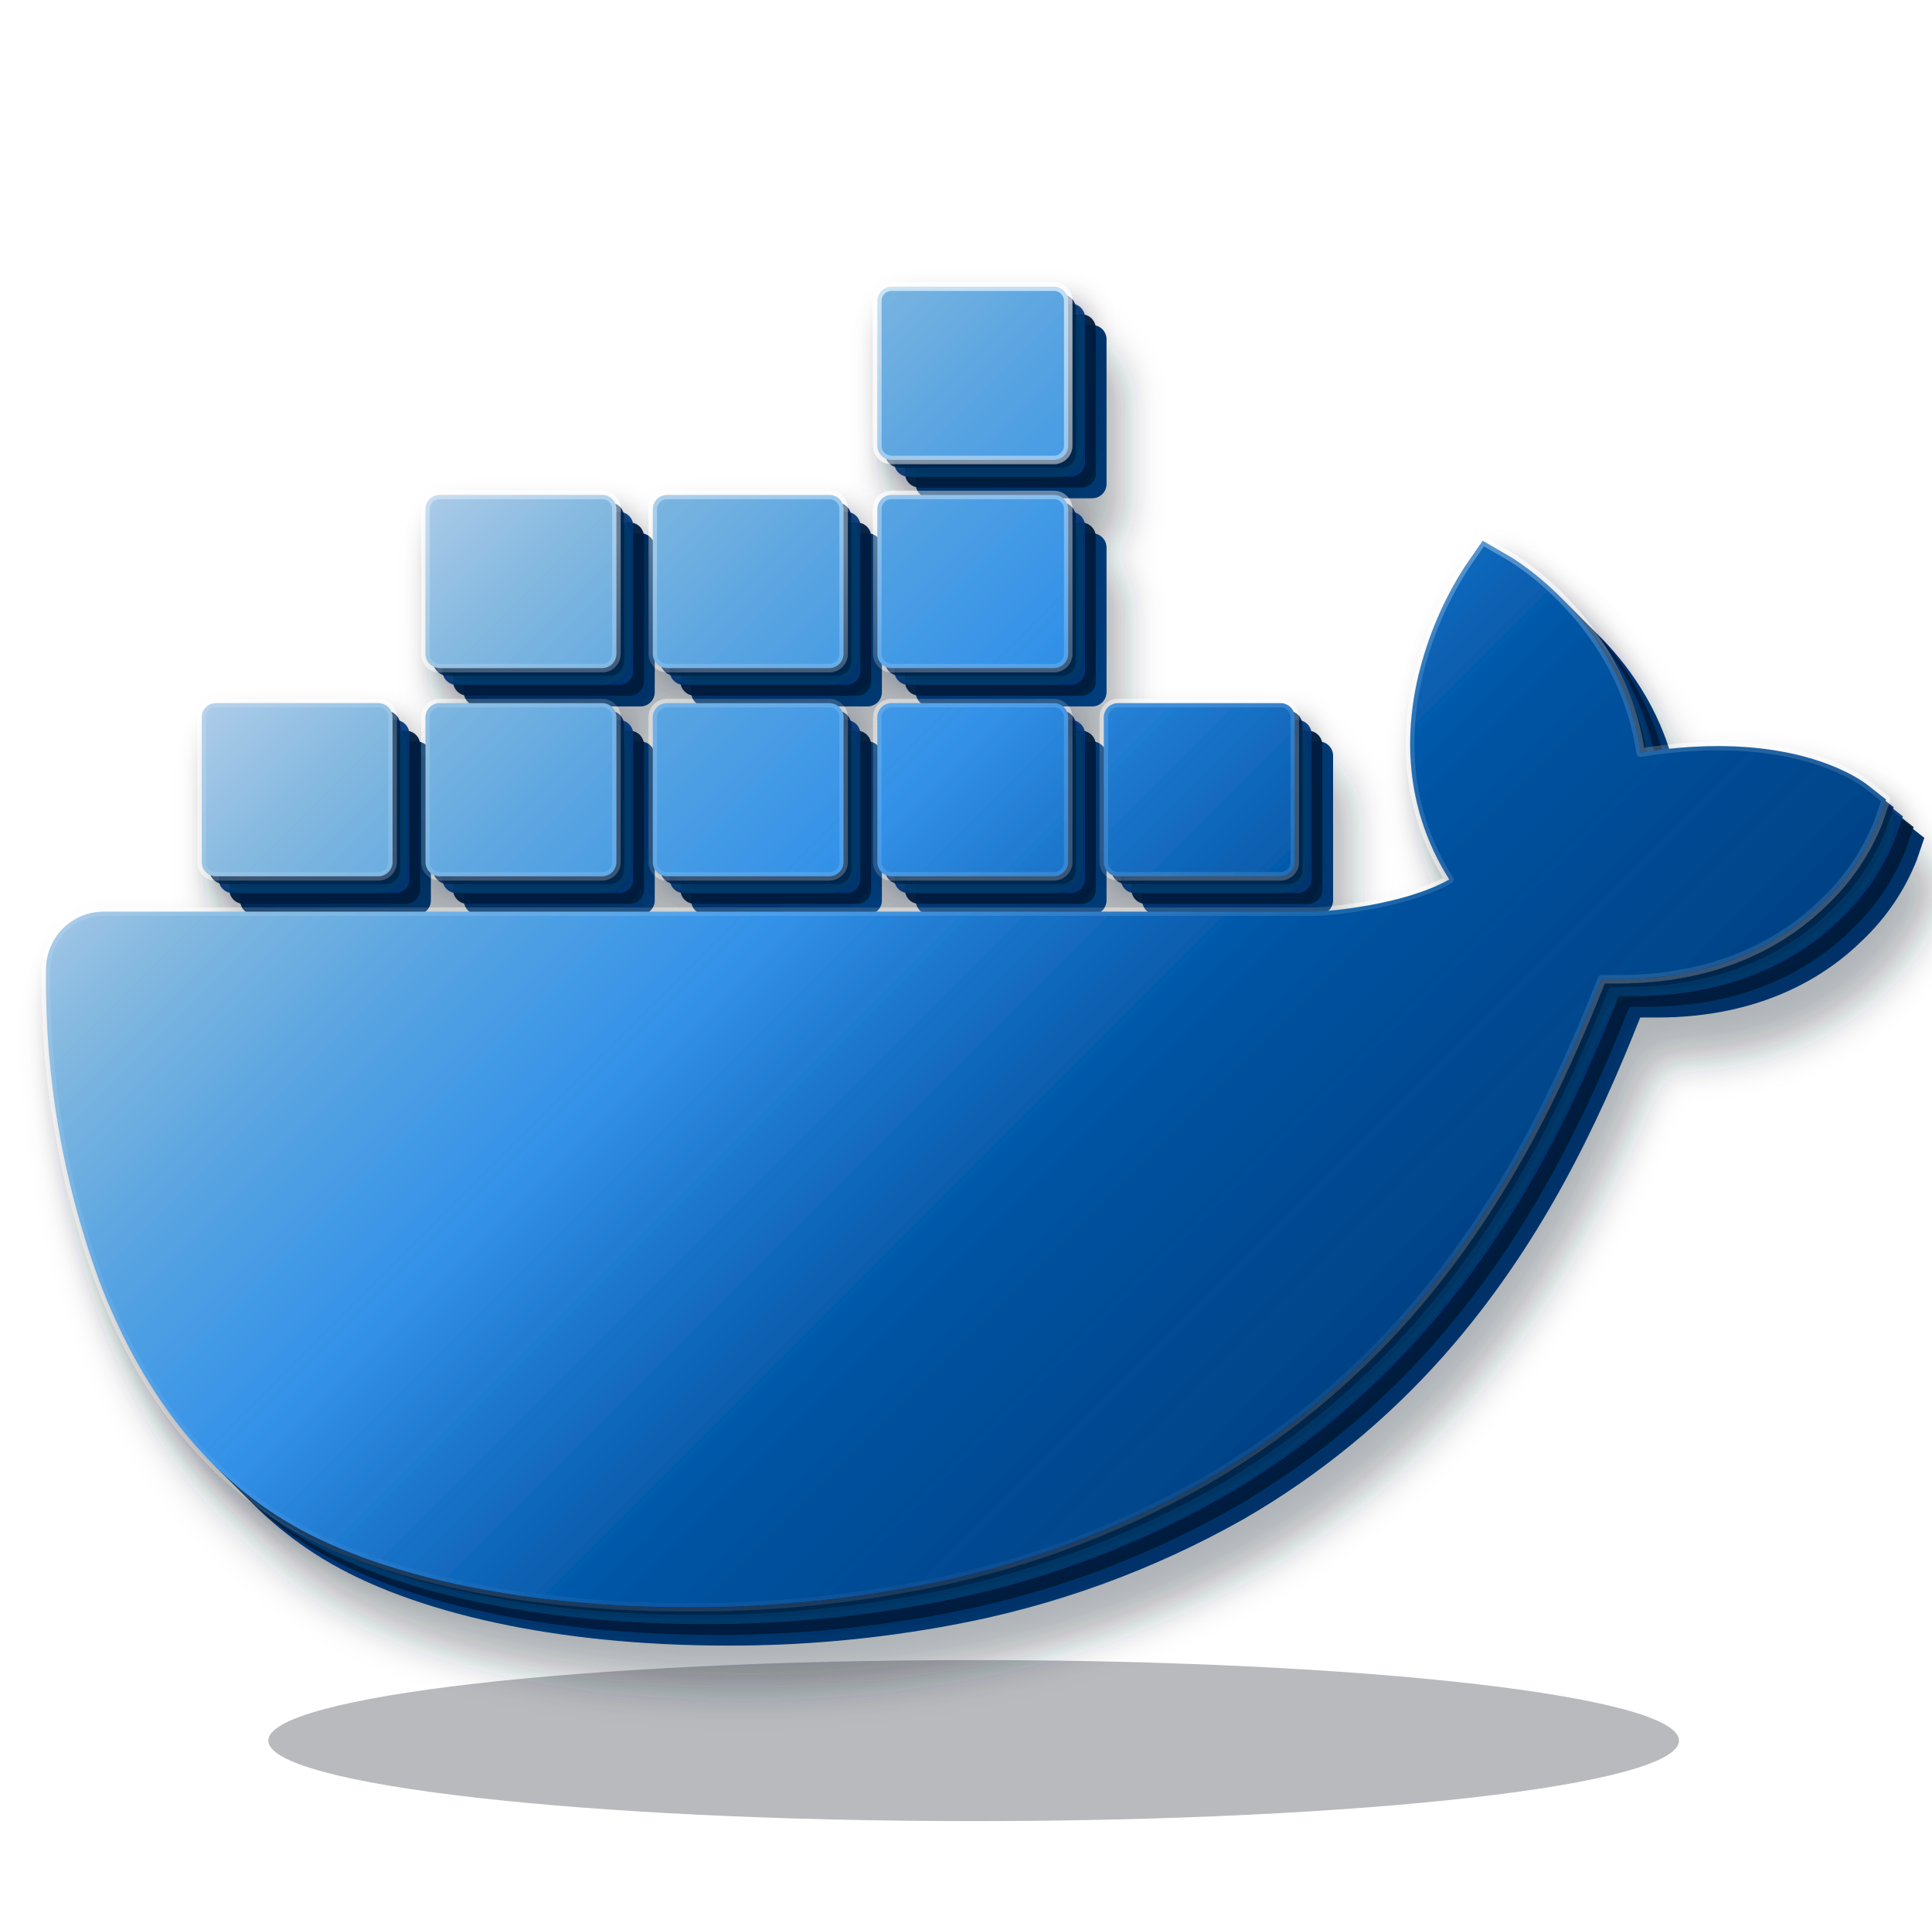
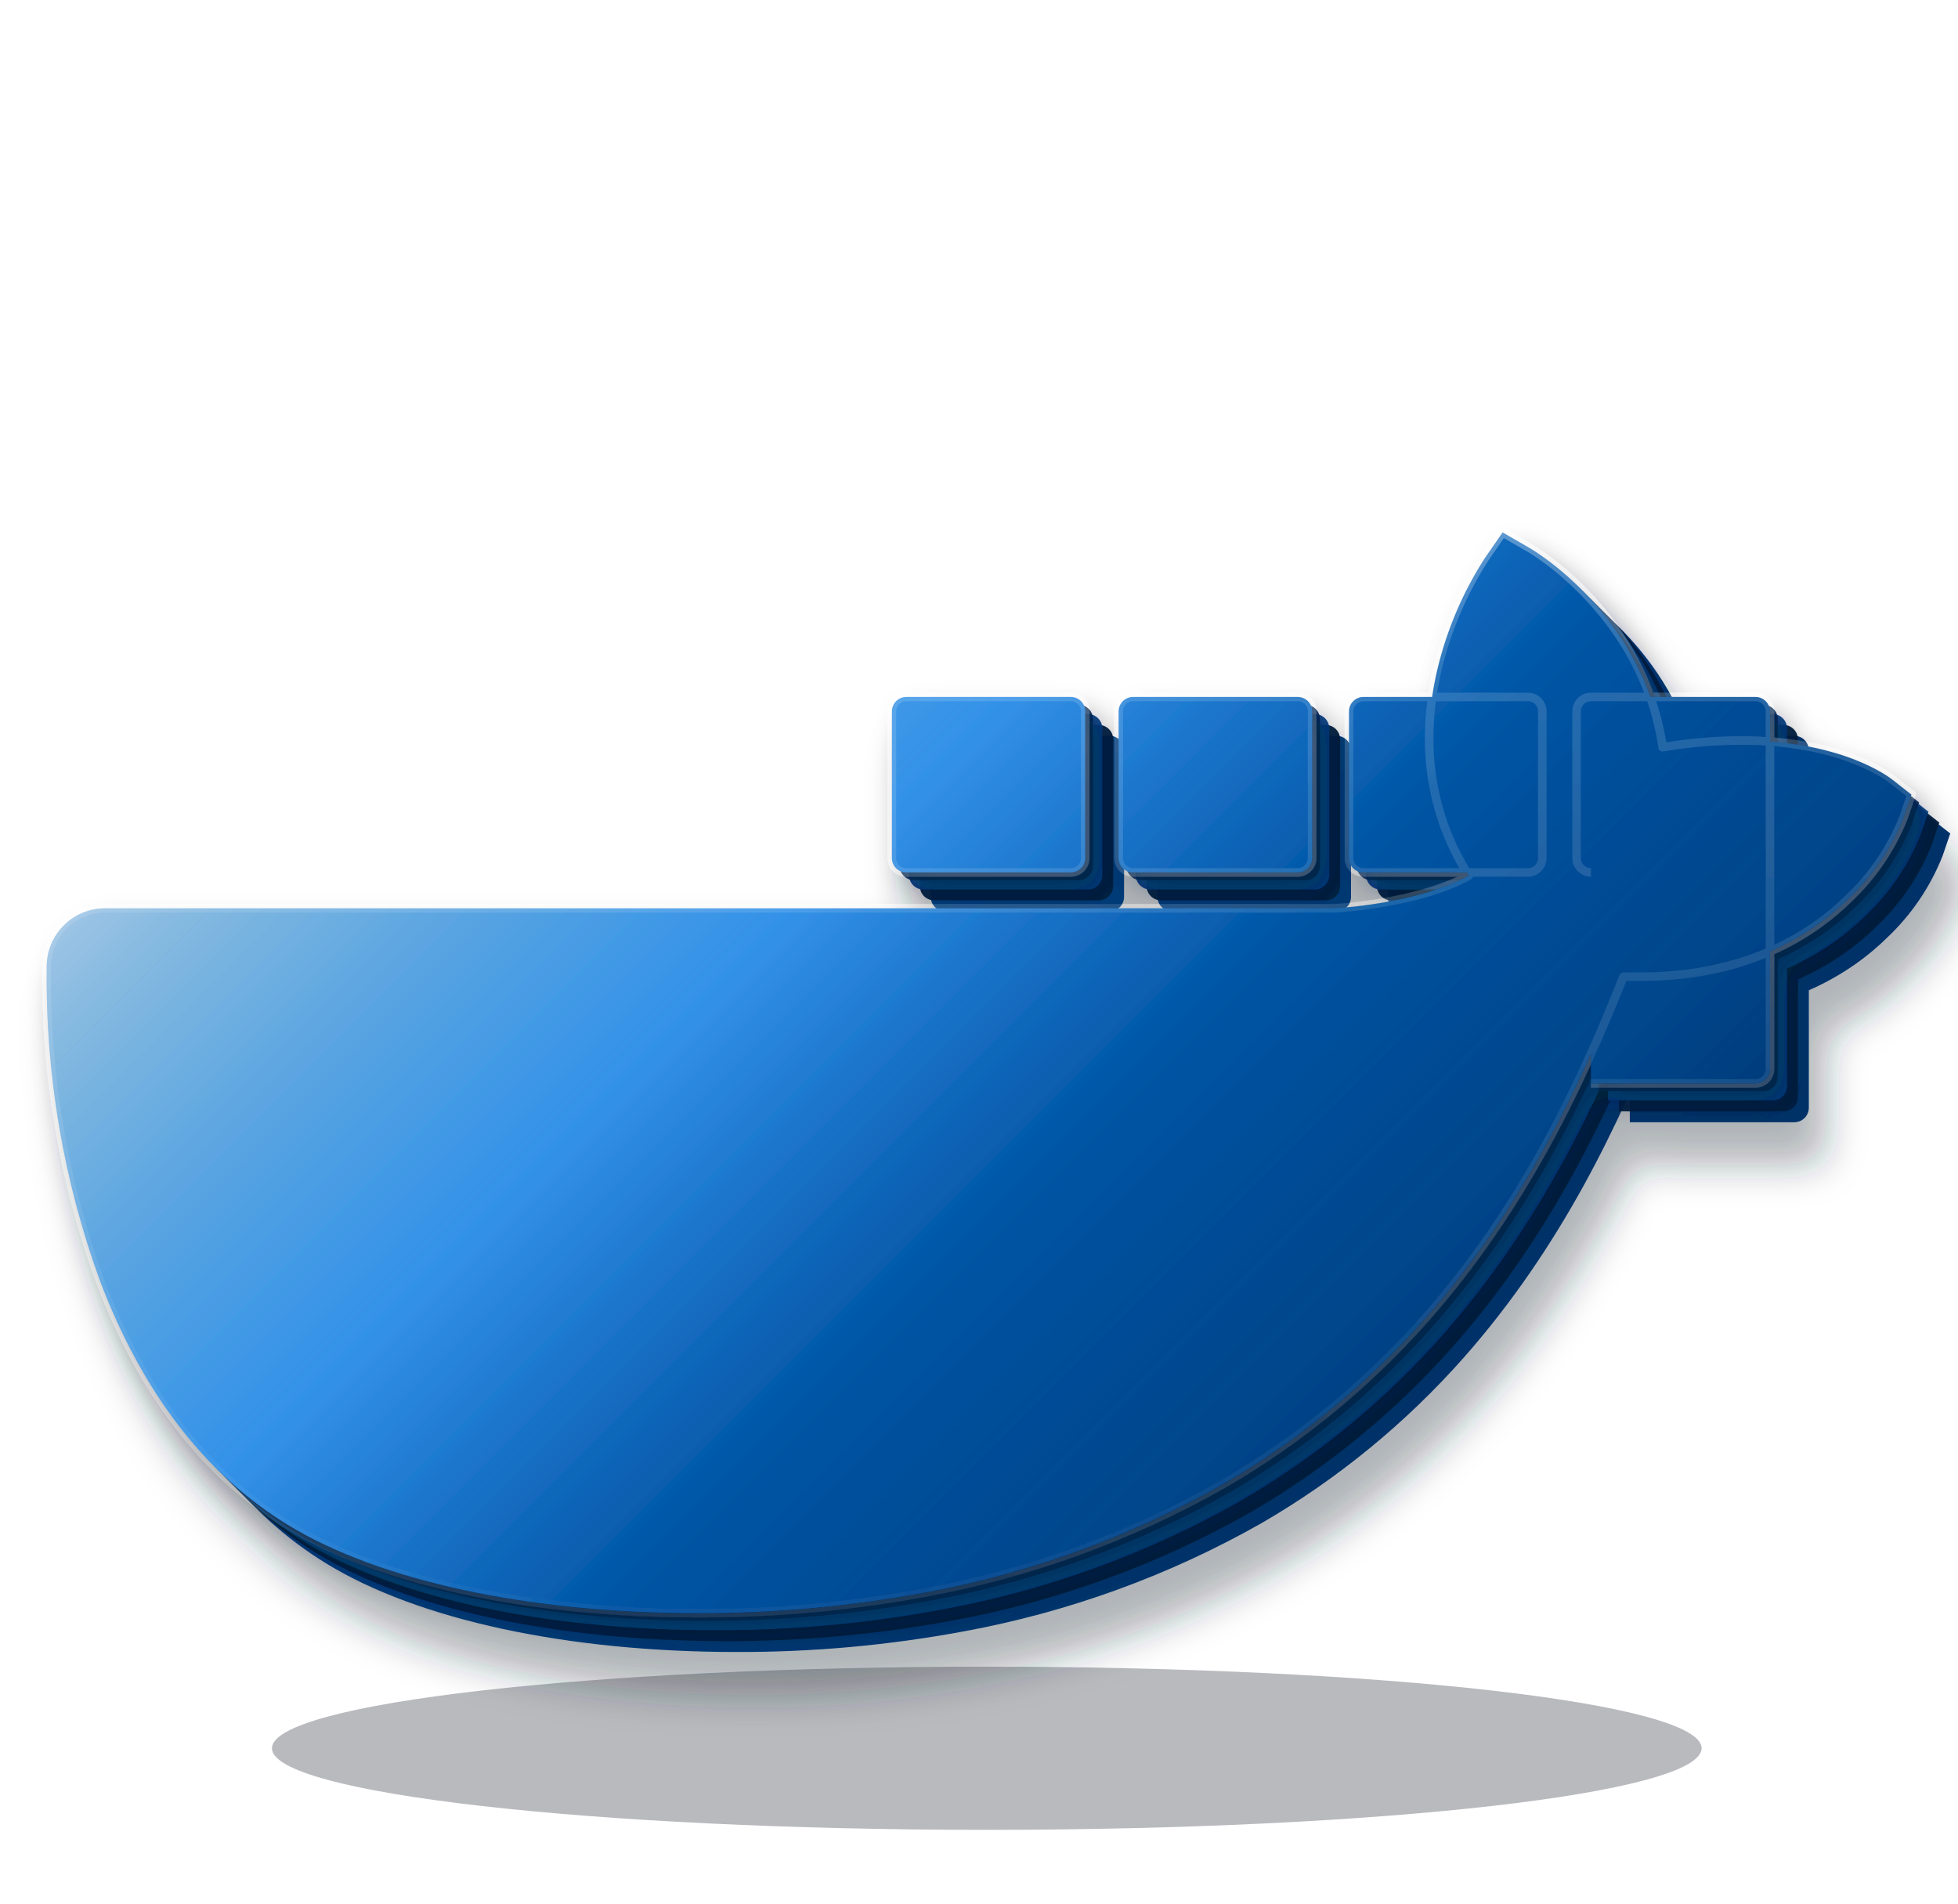
- <svg xmlns="http://www.w3.org/2000/svg" xmlns:xlink="http://www.w3.org/1999/xlink" viewBox="-0.6 -0.35 25.2 24.85" role="img" aria-label="Docker">
+ <svg xmlns="http://www.w3.org/2000/svg" xmlns:xlink="http://www.w3.org/1999/xlink" viewBox="-0.6 -0.15 25.2 24.5" role="img" aria-label="Docker">
  <defs>
-     <path id="dockerMark" d="M13.983 11.078h2.119a.186.186 0 00.186-.185V9.006a.186.186 0 00-.186-.186h-2.119a.185.185 0 00-.185.185v1.888c0 .102.083.185.185.185m-2.954-5.43h2.118a.186.186 0 00.186-.186V3.574a.186.186 0 00-.186-.185h-2.118a.185.185 0 00-.185.185v1.888c0 .102.082.185.185.185m0 2.716h2.118a.187.187 0 00.186-.186V6.29a.186.186 0 00-.186-.185h-2.118a.185.185 0 00-.185.185v1.887c0 .102.082.185.185.186m-2.93 0h2.12a.186.186 0 00.184-.186V6.29a.185.185 0 00-.185-.185H8.1a.185.185 0 00-.185.185v1.887c0 .102.083.185.185.186m-2.964 0h2.119a.186.186 0 00.185-.186V6.29a.185.185 0 00-.185-.185H5.136a.186.186 0 00-.186.185v1.887c0 .102.084.185.186.186m5.893 2.715h2.118a.186.186 0 00.186-.185V9.006a.186.186 0 00-.186-.186h-2.118a.185.185 0 00-.185.185v1.888c0 .102.082.185.185.185m-2.93 0h2.12a.185.185 0 00.184-.185V9.006a.185.185 0 00-.184-.186h-2.12a.185.185 0 00-.184.185v1.888c0 .102.083.185.185.185m-2.964 0h2.119a.185.185 0 00.185-.185V9.006a.185.185 0 00-.184-.186h-2.12a.186.186 0 00-.186.186v1.887c0 .102.084.185.186.185m-2.92 0h2.12a.185.185 0 00.184-.185V9.006a.185.185 0 00-.184-.186h-2.12a.185.185 0 00-.184.185v1.888c0 .102.082.185.185.185M23.763 9.89c-.065-.051-.672-.51-1.954-.51-.338.001-.676.03-1.01.087-.248-1.7-1.653-2.53-1.716-2.566l-.344-.199-.226.327c-.284.438-.49.922-.612 1.43-.23.97-.09 1.882.403 2.661-.595.332-1.55.413-1.744.42H.751a.751.751 0 00-.75.748 11.376 11.376 0 00.692 4.062c.545 1.428 1.355 2.48 2.41 3.124 1.18.723 3.1 1.137 5.275 1.137.983.003 1.963-.086 2.93-.266a12.248 12.248 0 003.823-1.389c.98-.567 1.86-1.288 2.61-2.136 1.252-1.418 1.998-2.997 2.553-4.4h.221c1.372 0 2.215-.549 2.68-1.009.309-.293.55-.65.707-1.046l.098-.288Z" />
+     <path id="dockerMark" d="M13.983 11.078h2.119a.186.186 0 00.186-.185V9.006a.186.186 0 00-.186-.186h-2.119a.185.185 0 00-.185.185v1.888c0 .102.083.185.185.185m5.893 2.715h2.118a.186.186 0 00.186-.185V9.006a.186.186 0 00-.186-.186h-2.118a.185.185 0 00-.185.185v1.888c0 .102.082.185.185.185m-2.93 0h2.12a.185.185 0 00.184-.185V9.006a.185.185 0 00-.184-.186h-2.12a.185.185 0 00-.184.185v1.888c0 .102.083.185.185.185m-2.964 0h2.119a.185.185 0 00.185-.185V9.006a.185.185 0 00-.184-.186h-2.12a.186.186 0 00-.186.186v1.887c0 .102.084.185.186.185m-2.92 0h2.12a.185.185 0 00.184-.185V9.006a.185.185 0 00-.184-.186h-2.12a.185.185 0 00-.184.185v1.888c0 .102.082.185.185.185M23.763 9.89c-.065-.051-.672-.51-1.954-.51-.338.001-.676.03-1.01.087-.248-1.7-1.653-2.53-1.716-2.566l-.344-.199-.226.327c-.284.438-.49.922-.612 1.43-.23.97-.09 1.882.403 2.661-.595.332-1.55.413-1.744.42H.751a.751.751 0 00-.75.748 11.376 11.376 0 00.692 4.062c.545 1.428 1.355 2.48 2.41 3.124 1.18.723 3.1 1.137 5.275 1.137.983.003 1.963-.086 2.93-.266a12.248 12.248 0 003.823-1.389c.98-.567 1.86-1.288 2.61-2.136 1.252-1.418 1.998-2.997 2.553-4.4h.221c1.372 0 2.215-.549 2.68-1.009.309-.293.55-.65.707-1.046l.098-.288Z" />
    <linearGradient id="frenchBlue" x1="0" y1="0" x2="24" y2="24" gradientUnits="userSpaceOnUse">
      <stop offset="0%" stop-color="#F0F7FF" />
      <stop offset="12%" stop-color="#B8D4F0" />
      <stop offset="28%" stop-color="#6BA3D6" />
      <stop offset="44%" stop-color="#318CE7" />
      <stop offset="58%" stop-color="#0055A4" />
      <stop offset="76%" stop-color="#003E7E" />
      <stop offset="100%" stop-color="#002654" />
    </linearGradient>
    <linearGradient id="shine" x1="0" y1="0" x2="24" y2="24" gradientUnits="userSpaceOnUse">
      <stop offset="0%" stop-color="#FFFFFF" stop-opacity="0.7" />
      <stop offset="35%" stop-color="#FFFFFF" stop-opacity="0.12" />
      <stop offset="70%" stop-color="#001A33" stop-opacity="0" />
      <stop offset="100%" stop-color="#000814" stop-opacity="0.35" />
    </linearGradient>
    <linearGradient id="extrude" x1="0" y1="0" x2="24" y2="24" gradientUnits="userSpaceOnUse">
      <stop offset="0%" stop-color="#001A33" />
      <stop offset="45%" stop-color="#003E7E" />
      <stop offset="100%" stop-color="#002654" />
    </linearGradient>
    <linearGradient id="rim" x1="0" y1="0" x2="0" y2="24" gradientUnits="userSpaceOnUse">
      <stop offset="0%" stop-color="#FFFFFF" stop-opacity="0.95" />
      <stop offset="35%" stop-color="#FFFFFF" stop-opacity="0.15" />
      <stop offset="100%" stop-color="#FFFFFF" stop-opacity="0" />
    </linearGradient>
    <filter id="groundShadow" x="-30%" y="-20%" width="160%" height="160%" color-interpolation-filters="sRGB">
      <feDropShadow dx="0" dy="0.75" stdDeviation="0.45" flood-color="#020617" flood-opacity="0.55" />
      <feDropShadow dx="0.22" dy="0.55" stdDeviation="0.25" flood-color="#1E293B" flood-opacity="0.35" />
    </filter>
    <filter id="faceLift" x="-25%" y="-25%" width="150%" height="150%" color-interpolation-filters="sRGB">
      <feGaussianBlur in="SourceAlpha" stdDeviation="0.25" result="blur" />
      <feSpecularLighting in="blur" surfaceScale="2.8" specularConstant="0.75" specularExponent="28" lighting-color="#FFFFFF" result="spec">
        <fePointLight x="-16" y="-14" z="42" />
      </feSpecularLighting>
      <feComposite in="spec" in2="SourceAlpha" operator="in" result="specClip" />
      <feComposite in="SourceGraphic" in2="specClip" operator="arithmetic" k1="0" k2="1" k3="0.65" k4="0" />
      <feDropShadow dx="-0.06" dy="-0.08" stdDeviation="0.08" flood-color="#FFFFFF" flood-opacity="0.45" />
      <feDropShadow dx="0.18" dy="0.22" stdDeviation="0.18" flood-color="#0F172A" flood-opacity="0.35" />
    </filter>
  </defs>
  <ellipse cx="12.1" cy="22.35" rx="9.2" ry="1.05" fill="#020617" opacity="0.28" />
  <g filter="url(#groundShadow)">
    <use xlink:href="#dockerMark" fill="url(#extrude)" transform="translate(0.50 0.50)" />
    <use xlink:href="#dockerMark" fill="#001F3F" opacity="0.95" transform="translate(0.36 0.36)" />
    <use xlink:href="#dockerMark" fill="#003E7E" opacity="0.92" transform="translate(0.22 0.22)" />
    <use xlink:href="#dockerMark" fill="#002654" opacity="0.88" transform="translate(0.10 0.10)" />
    <g filter="url(#faceLift)">
      <use xlink:href="#dockerMark" fill="url(#frenchBlue)" />
      <use xlink:href="#dockerMark" fill="url(#shine)" style="mix-blend-mode: overlay" />
      <use xlink:href="#dockerMark" fill="none" stroke="url(#rim)" stroke-width="0.11" stroke-linejoin="round" />
    </g>
  </g>
</svg>
